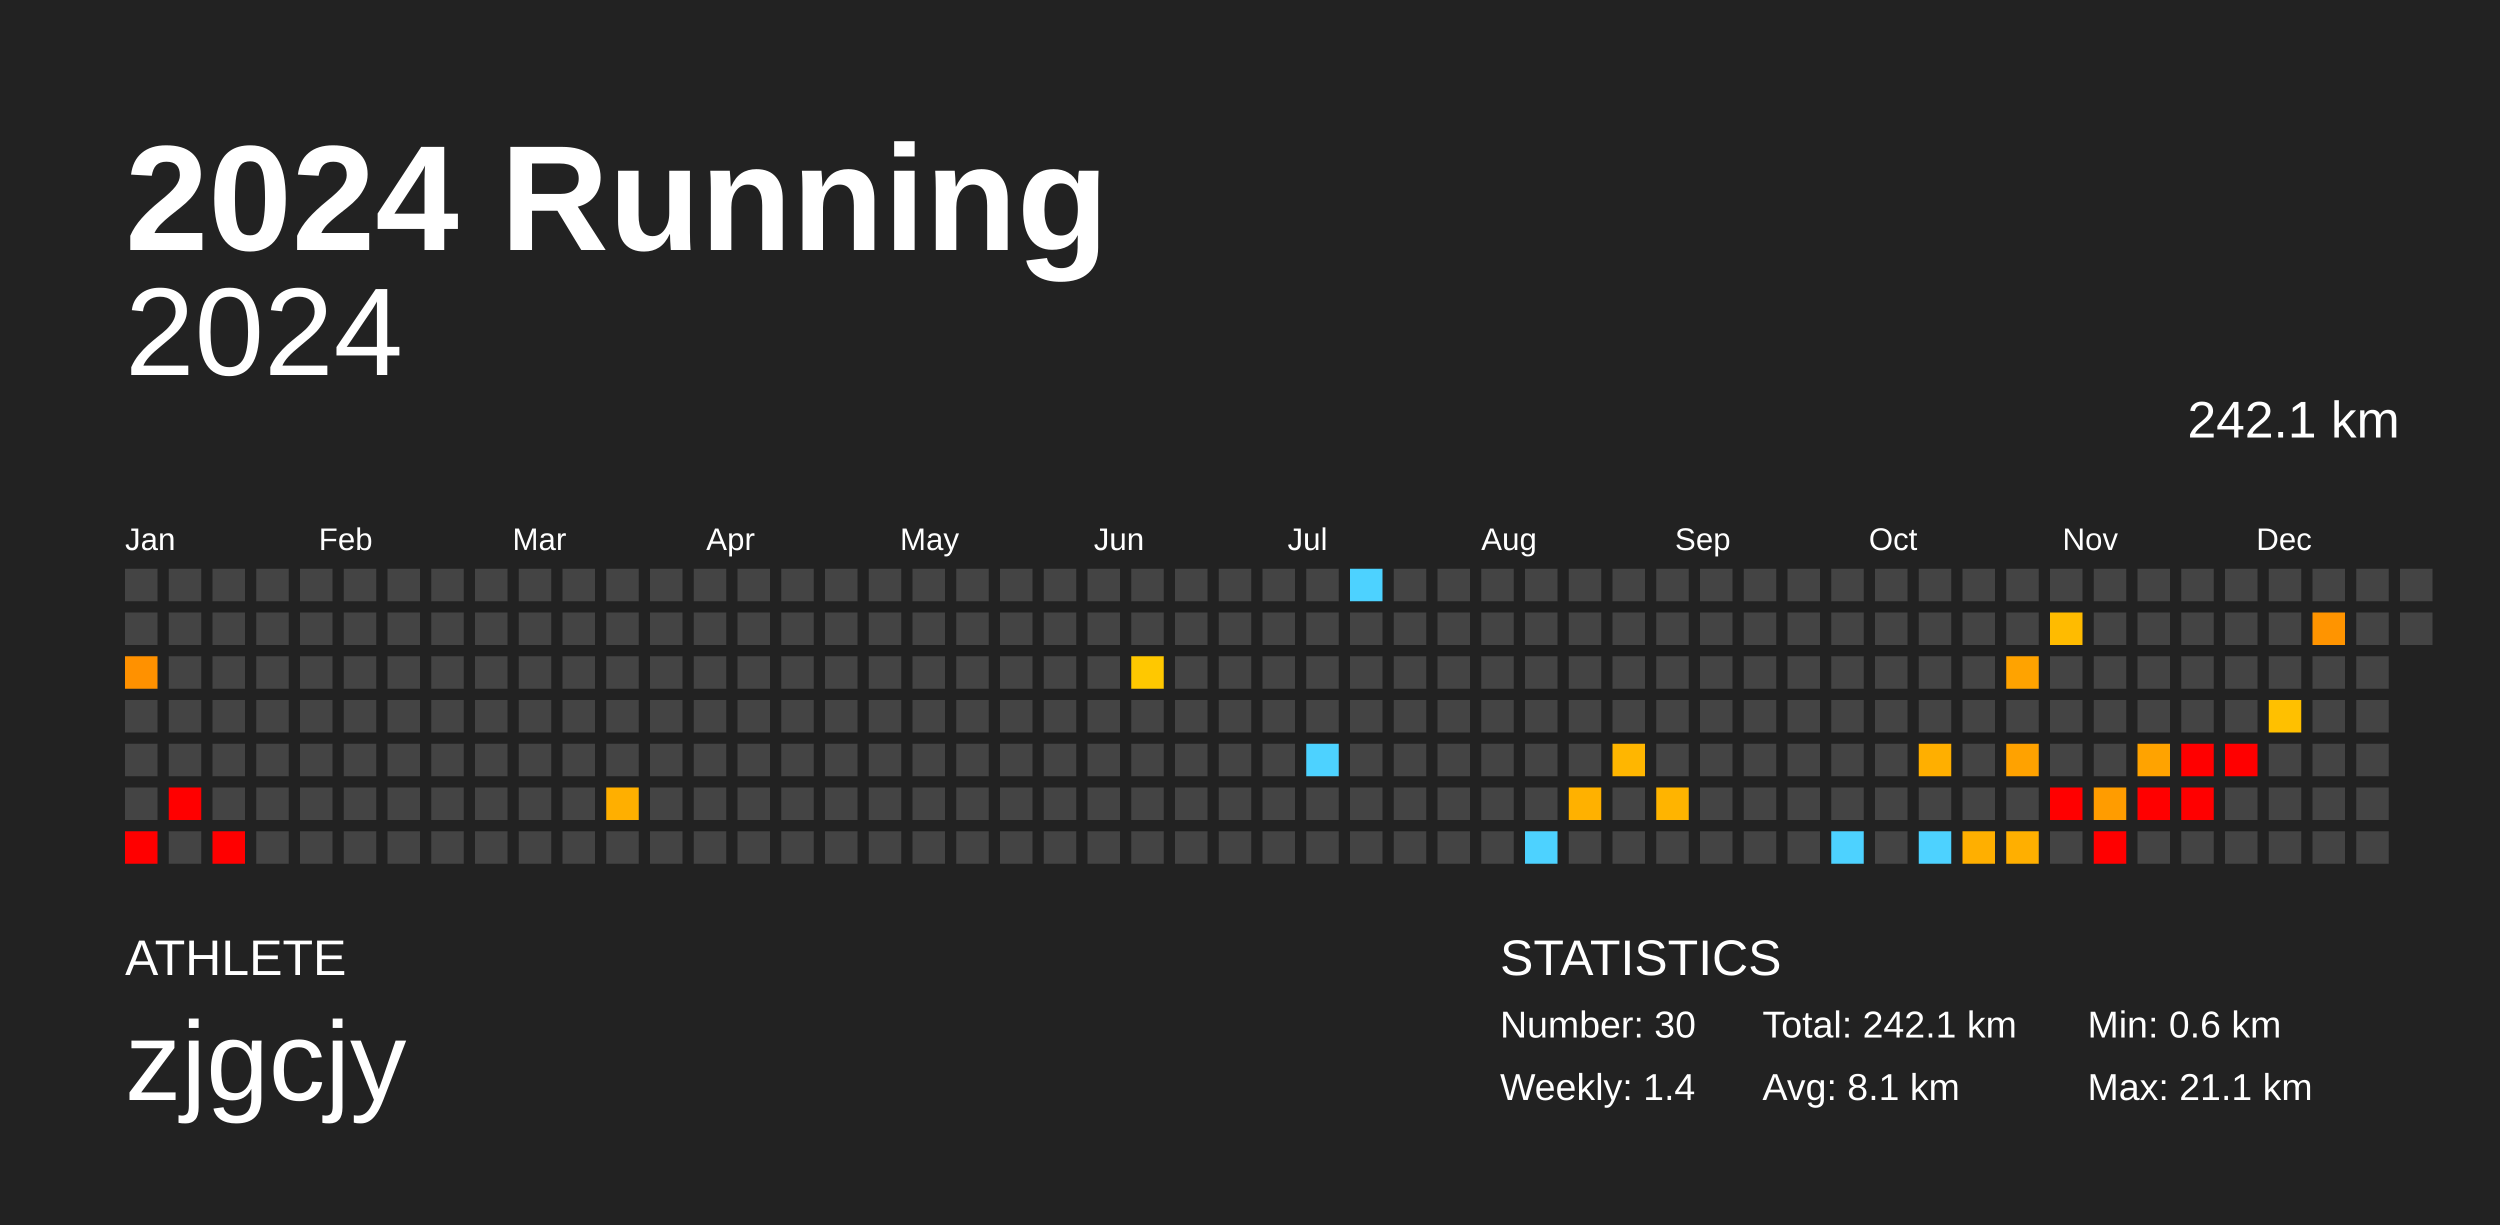
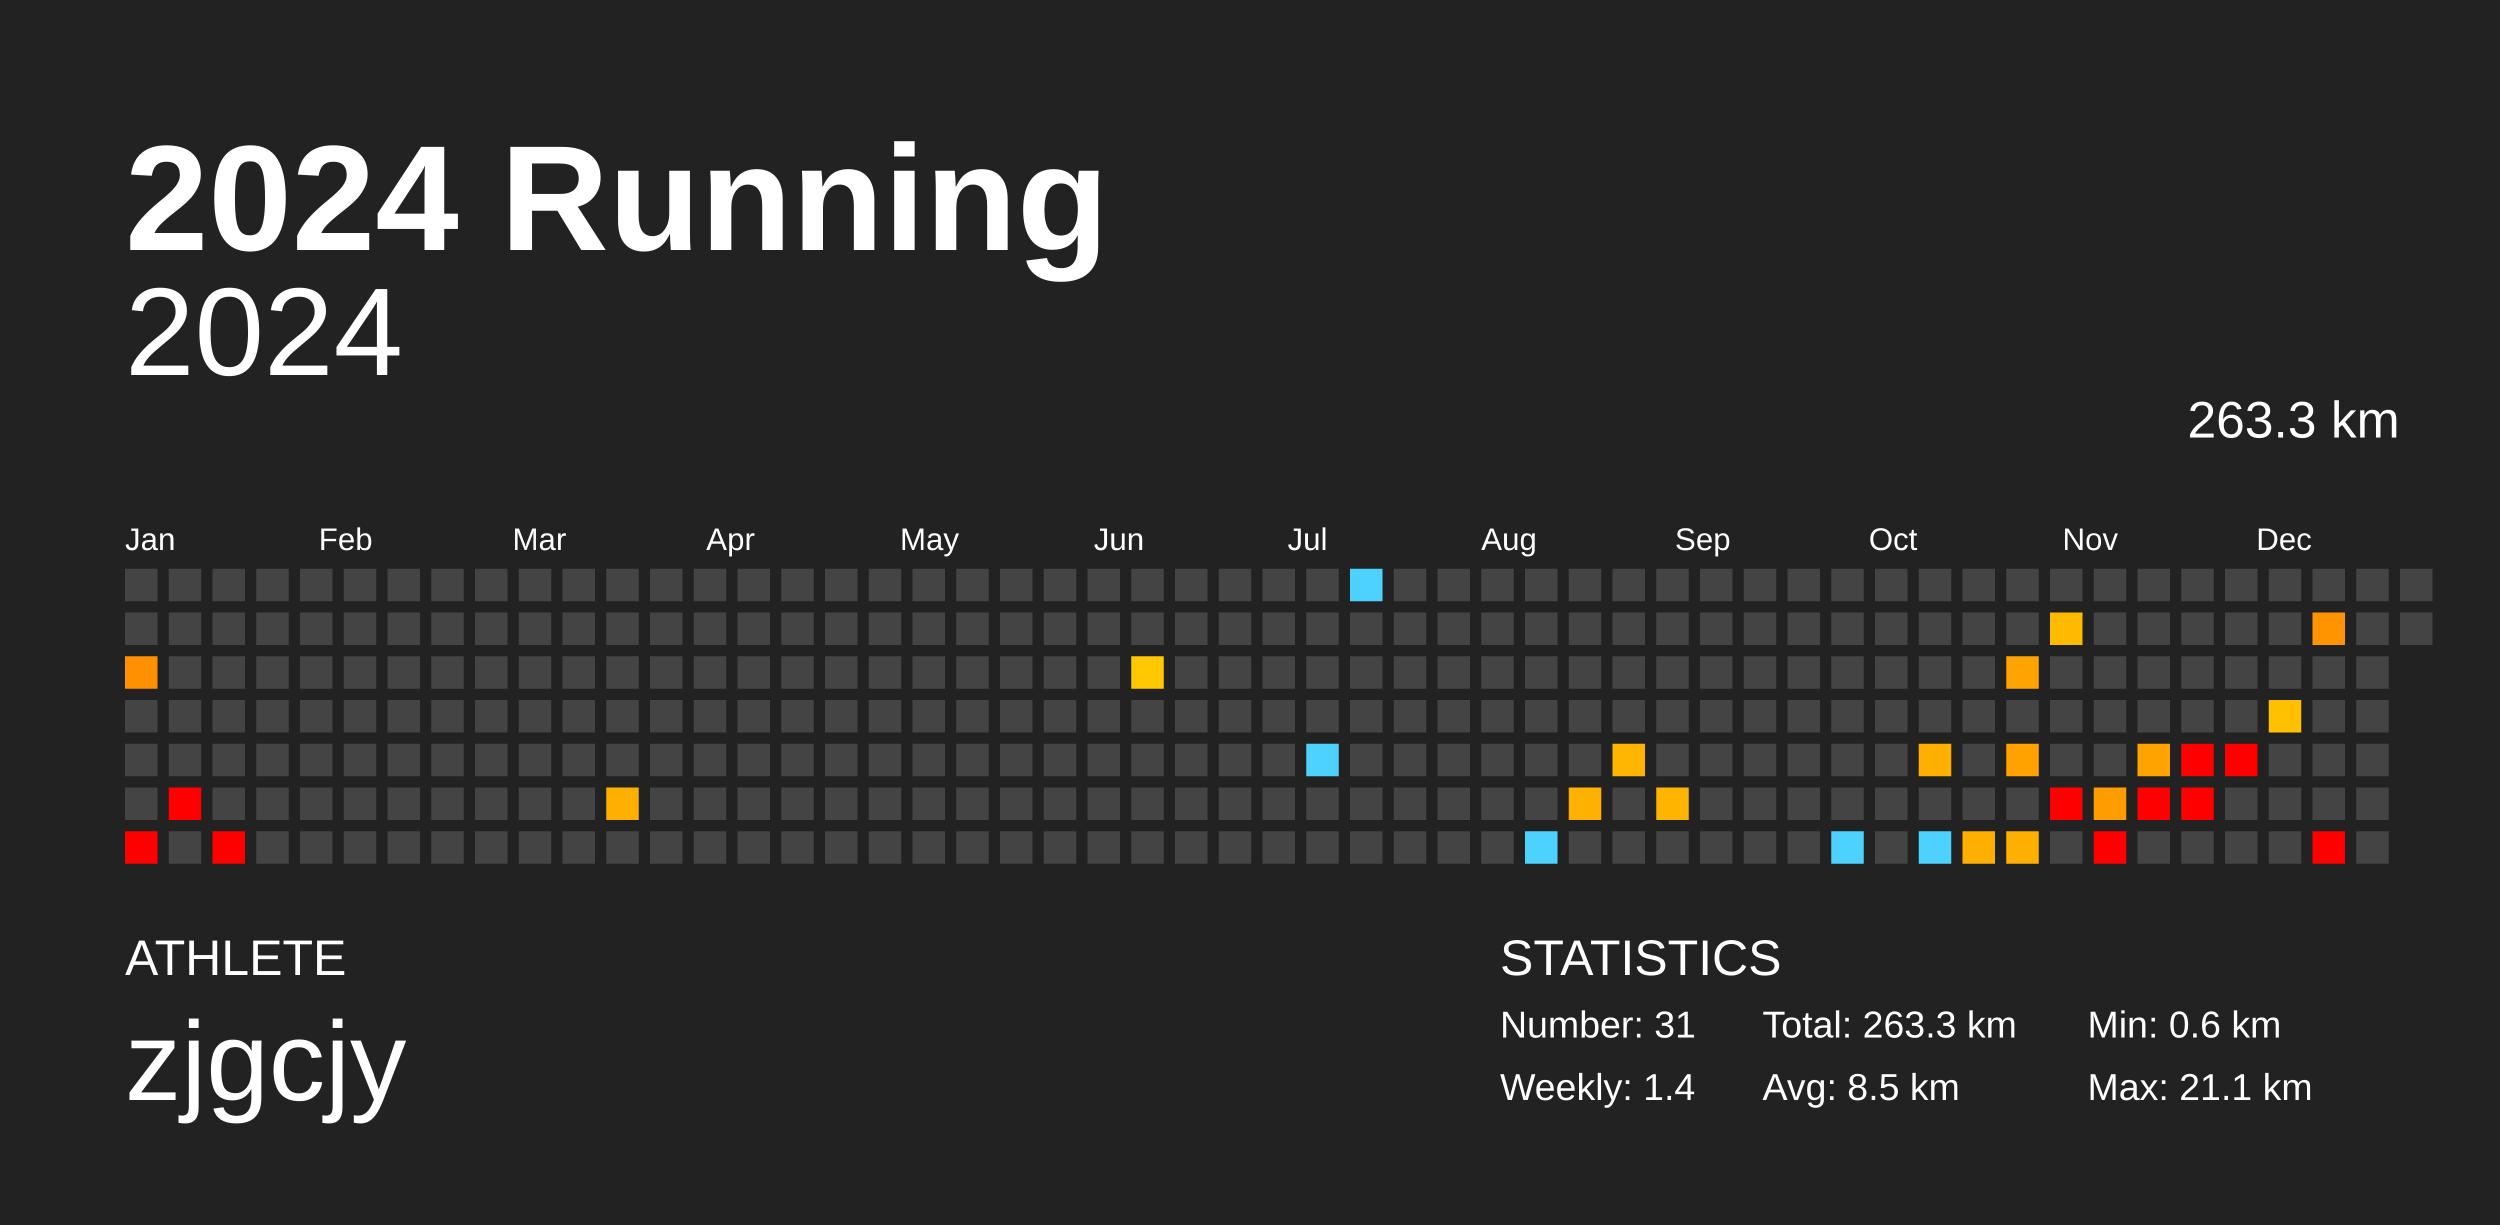
<svg xmlns="http://www.w3.org/2000/svg" baseProfile="full" height="98mm" version="1.1" viewBox="0,0,200,98" width="200mm">
  <defs />
  <rect fill="#222222" height="98" width="200" x="0" y="0" />
  <text fill="#FFFFFF" style="font-size:12px; font-family:Arial; font-weight:bold;" x="10" y="20">2024 Running</text>
  <text fill="#FFFFFF" style="font-size:4px; font-family:Arial" x="10" y="78">ATHLETE</text>
  <text fill="#FFFFFF" style="font-size:9px; font-family:Arial" x="10" y="88">zjgcjy</text>
  <text fill="#FFFFFF" style="font-size:4px; font-family:Arial" x="120" y="78">STATISTICS</text>
-   <text fill="#FFFFFF" style="font-size:3px; font-family:Arial" x="120" y="83">Number: 30</text>
+   <text fill="#FFFFFF" style="font-size:3px; font-family:Arial" x="120" y="83">Number: 31</text>
  <text fill="#FFFFFF" style="font-size:3px; font-family:Arial" x="120" y="88">Weekly: 1.4</text>
-   <text fill="#FFFFFF" style="font-size:3px; font-family:Arial" x="141" y="83">Total: 242.1 km</text>
-   <text fill="#FFFFFF" style="font-size:3px; font-family:Arial" x="141" y="88">Avg: 8.1 km</text>
+   <text fill="#FFFFFF" style="font-size:3px; font-family:Arial" x="141" y="83">Total: 263.3 km</text>
+   <text fill="#FFFFFF" style="font-size:3px; font-family:Arial" x="141" y="88">Avg: 8.5 km</text>
  <text fill="#FFFFFF" style="font-size:3px; font-family:Arial" x="167" y="83">Min: 0.6 km</text>
  <text fill="#FFFFFF" style="font-size:3px; font-family:Arial" x="167" y="88">Max: 21.1 km</text>
  <text alignment-baseline="hanging" fill="#FFFFFF" style="font-size:10.0px; font-family:Arial;" x="10" y="30">2024</text>
-   <text alignment-baseline="hanging" fill="#FFFFFF" style="font-size:4.125px; font-family:Arial;" x="175" y="35">242.1 km</text>
+   <text alignment-baseline="hanging" fill="#FFFFFF" style="font-size:4.125px; font-family:Arial;" x="175" y="35">263.3 km</text>
  <text fill="#FFFFFF" style="font-size:2.5px; font-family:Arial" x="10.0" y="44">Jan</text>
  <text fill="#FFFFFF" style="font-size:2.5px; font-family:Arial" x="25.5" y="44">Feb</text>
  <text fill="#FFFFFF" style="font-size:2.5px; font-family:Arial" x="41.0" y="44">Mar</text>
  <text fill="#FFFFFF" style="font-size:2.5px; font-family:Arial" x="56.5" y="44">Apr</text>
  <text fill="#FFFFFF" style="font-size:2.5px; font-family:Arial" x="72.0" y="44">May</text>
  <text fill="#FFFFFF" style="font-size:2.5px; font-family:Arial" x="87.5" y="44">Jun</text>
  <text fill="#FFFFFF" style="font-size:2.5px; font-family:Arial" x="103.0" y="44">Jul</text>
  <text fill="#FFFFFF" style="font-size:2.5px; font-family:Arial" x="118.5" y="44">Aug</text>
  <text fill="#FFFFFF" style="font-size:2.5px; font-family:Arial" x="134.0" y="44">Sep</text>
  <text fill="#FFFFFF" style="font-size:2.5px; font-family:Arial" x="149.5" y="44">Oct</text>
  <text fill="#FFFFFF" style="font-size:2.5px; font-family:Arial" x="165.0" y="44">Nov</text>
  <text fill="#FFFFFF" style="font-size:2.5px; font-family:Arial" x="180.5" y="44">Dec</text>
  <rect fill="#444444" height="2.6" width="2.6" x="10.0" y="45.5" />
  <rect fill="#444444" height="2.6" width="2.6" x="10.0" y="49.0" />
  <rect fill="#ff9100" height="2.6" width="2.6" x="10.0" y="52.5" />
  <rect fill="#444444" height="2.6" width="2.6" x="10.0" y="56.0" />
  <rect fill="#444444" height="2.6" width="2.6" x="10.0" y="59.5" />
  <rect fill="#444444" height="2.6" width="2.6" x="10.0" y="63.0" />
  <rect fill="red" height="2.6" width="2.6" x="10.0" y="66.5" />
  <rect fill="#444444" height="2.6" width="2.6" x="13.5" y="45.5" />
  <rect fill="#444444" height="2.6" width="2.6" x="13.5" y="49.0" />
  <rect fill="#444444" height="2.6" width="2.6" x="13.5" y="52.5" />
  <rect fill="#444444" height="2.6" width="2.6" x="13.5" y="56.0" />
  <rect fill="#444444" height="2.6" width="2.6" x="13.5" y="59.5" />
  <rect fill="red" height="2.6" width="2.6" x="13.5" y="63.0" />
  <rect fill="#444444" height="2.6" width="2.6" x="13.5" y="66.5" />
  <rect fill="#444444" height="2.6" width="2.6" x="17.0" y="45.5" />
  <rect fill="#444444" height="2.6" width="2.6" x="17.0" y="49.0" />
  <rect fill="#444444" height="2.6" width="2.6" x="17.0" y="52.5" />
  <rect fill="#444444" height="2.6" width="2.6" x="17.0" y="56.0" />
  <rect fill="#444444" height="2.6" width="2.6" x="17.0" y="59.5" />
  <rect fill="#444444" height="2.6" width="2.6" x="17.0" y="63.0" />
  <rect fill="red" height="2.6" width="2.6" x="17.0" y="66.5" />
  <rect fill="#444444" height="2.6" width="2.6" x="20.5" y="45.5" />
  <rect fill="#444444" height="2.6" width="2.6" x="20.5" y="49.0" />
  <rect fill="#444444" height="2.6" width="2.6" x="20.5" y="52.5" />
  <rect fill="#444444" height="2.6" width="2.6" x="20.5" y="56.0" />
  <rect fill="#444444" height="2.6" width="2.6" x="20.5" y="59.5" />
  <rect fill="#444444" height="2.6" width="2.6" x="20.5" y="63.0" />
  <rect fill="#444444" height="2.6" width="2.6" x="20.5" y="66.5" />
  <rect fill="#444444" height="2.6" width="2.6" x="24.0" y="45.5" />
  <rect fill="#444444" height="2.6" width="2.6" x="24.0" y="49.0" />
  <rect fill="#444444" height="2.6" width="2.6" x="24.0" y="52.5" />
  <rect fill="#444444" height="2.6" width="2.6" x="24.0" y="56.0" />
  <rect fill="#444444" height="2.6" width="2.6" x="24.0" y="59.5" />
  <rect fill="#444444" height="2.6" width="2.6" x="24.0" y="63.0" />
  <rect fill="#444444" height="2.6" width="2.6" x="24.0" y="66.5" />
  <rect fill="#444444" height="2.6" width="2.6" x="27.5" y="45.5" />
  <rect fill="#444444" height="2.6" width="2.6" x="27.5" y="49.0" />
  <rect fill="#444444" height="2.6" width="2.6" x="27.5" y="52.5" />
  <rect fill="#444444" height="2.6" width="2.6" x="27.5" y="56.0" />
  <rect fill="#444444" height="2.6" width="2.6" x="27.5" y="59.5" />
  <rect fill="#444444" height="2.6" width="2.6" x="27.5" y="63.0" />
  <rect fill="#444444" height="2.6" width="2.6" x="27.5" y="66.5" />
  <rect fill="#444444" height="2.6" width="2.6" x="31.0" y="45.5" />
  <rect fill="#444444" height="2.6" width="2.6" x="31.0" y="49.0" />
  <rect fill="#444444" height="2.6" width="2.6" x="31.0" y="52.5" />
  <rect fill="#444444" height="2.6" width="2.6" x="31.0" y="56.0" />
  <rect fill="#444444" height="2.6" width="2.6" x="31.0" y="59.5" />
  <rect fill="#444444" height="2.6" width="2.6" x="31.0" y="63.0" />
  <rect fill="#444444" height="2.6" width="2.6" x="31.0" y="66.5" />
  <rect fill="#444444" height="2.6" width="2.6" x="34.5" y="45.5" />
  <rect fill="#444444" height="2.6" width="2.6" x="34.5" y="49.0" />
  <rect fill="#444444" height="2.6" width="2.6" x="34.5" y="52.5" />
  <rect fill="#444444" height="2.6" width="2.6" x="34.5" y="56.0" />
  <rect fill="#444444" height="2.6" width="2.6" x="34.5" y="59.5" />
  <rect fill="#444444" height="2.6" width="2.6" x="34.5" y="63.0" />
  <rect fill="#444444" height="2.6" width="2.6" x="34.5" y="66.5" />
  <rect fill="#444444" height="2.6" width="2.6" x="38.0" y="45.5" />
  <rect fill="#444444" height="2.6" width="2.6" x="38.0" y="49.0" />
  <rect fill="#444444" height="2.6" width="2.6" x="38.0" y="52.5" />
  <rect fill="#444444" height="2.6" width="2.6" x="38.0" y="56.0" />
  <rect fill="#444444" height="2.6" width="2.6" x="38.0" y="59.5" />
  <rect fill="#444444" height="2.6" width="2.6" x="38.0" y="63.0" />
  <rect fill="#444444" height="2.6" width="2.6" x="38.0" y="66.5" />
  <rect fill="#444444" height="2.6" width="2.6" x="41.5" y="45.5" />
  <rect fill="#444444" height="2.6" width="2.6" x="41.5" y="49.0" />
  <rect fill="#444444" height="2.6" width="2.6" x="41.5" y="52.5" />
  <rect fill="#444444" height="2.6" width="2.6" x="41.5" y="56.0" />
  <rect fill="#444444" height="2.6" width="2.6" x="41.5" y="59.5" />
  <rect fill="#444444" height="2.6" width="2.6" x="41.5" y="63.0" />
  <rect fill="#444444" height="2.6" width="2.6" x="41.5" y="66.5" />
  <rect fill="#444444" height="2.6" width="2.6" x="45.0" y="45.5" />
  <rect fill="#444444" height="2.6" width="2.6" x="45.0" y="49.0" />
  <rect fill="#444444" height="2.6" width="2.6" x="45.0" y="52.5" />
  <rect fill="#444444" height="2.6" width="2.6" x="45.0" y="56.0" />
  <rect fill="#444444" height="2.6" width="2.6" x="45.0" y="59.5" />
  <rect fill="#444444" height="2.6" width="2.6" x="45.0" y="63.0" />
  <rect fill="#444444" height="2.6" width="2.6" x="45.0" y="66.5" />
  <rect fill="#444444" height="2.6" width="2.6" x="48.5" y="45.5" />
  <rect fill="#444444" height="2.6" width="2.6" x="48.5" y="49.0" />
  <rect fill="#444444" height="2.6" width="2.6" x="48.5" y="52.5" />
  <rect fill="#444444" height="2.6" width="2.6" x="48.5" y="56.0" />
  <rect fill="#444444" height="2.6" width="2.6" x="48.5" y="59.5" />
  <rect fill="#ffaf00" height="2.6" width="2.6" x="48.5" y="63.0" />
  <rect fill="#444444" height="2.6" width="2.6" x="48.5" y="66.5" />
  <rect fill="#444444" height="2.6" width="2.6" x="52.0" y="45.5" />
  <rect fill="#444444" height="2.6" width="2.6" x="52.0" y="49.0" />
  <rect fill="#444444" height="2.6" width="2.6" x="52.0" y="52.5" />
  <rect fill="#444444" height="2.6" width="2.6" x="52.0" y="56.0" />
  <rect fill="#444444" height="2.6" width="2.6" x="52.0" y="59.5" />
  <rect fill="#444444" height="2.6" width="2.6" x="52.0" y="63.0" />
  <rect fill="#444444" height="2.6" width="2.6" x="52.0" y="66.5" />
  <rect fill="#444444" height="2.6" width="2.6" x="55.5" y="45.5" />
  <rect fill="#444444" height="2.6" width="2.6" x="55.5" y="49.0" />
  <rect fill="#444444" height="2.6" width="2.6" x="55.5" y="52.5" />
  <rect fill="#444444" height="2.6" width="2.6" x="55.5" y="56.0" />
  <rect fill="#444444" height="2.6" width="2.6" x="55.5" y="59.5" />
  <rect fill="#444444" height="2.6" width="2.6" x="55.5" y="63.0" />
  <rect fill="#444444" height="2.6" width="2.6" x="55.5" y="66.5" />
  <rect fill="#444444" height="2.6" width="2.6" x="59.0" y="45.5" />
  <rect fill="#444444" height="2.6" width="2.6" x="59.0" y="49.0" />
  <rect fill="#444444" height="2.6" width="2.6" x="59.0" y="52.5" />
  <rect fill="#444444" height="2.6" width="2.6" x="59.0" y="56.0" />
  <rect fill="#444444" height="2.6" width="2.6" x="59.0" y="59.5" />
  <rect fill="#444444" height="2.6" width="2.6" x="59.0" y="63.0" />
  <rect fill="#444444" height="2.6" width="2.6" x="59.0" y="66.5" />
  <rect fill="#444444" height="2.6" width="2.6" x="62.5" y="45.5" />
  <rect fill="#444444" height="2.6" width="2.6" x="62.5" y="49.0" />
  <rect fill="#444444" height="2.6" width="2.6" x="62.5" y="52.5" />
  <rect fill="#444444" height="2.6" width="2.6" x="62.5" y="56.0" />
  <rect fill="#444444" height="2.6" width="2.6" x="62.5" y="59.5" />
  <rect fill="#444444" height="2.6" width="2.6" x="62.5" y="63.0" />
  <rect fill="#444444" height="2.6" width="2.6" x="62.5" y="66.5" />
  <rect fill="#444444" height="2.6" width="2.6" x="66.0" y="45.5" />
  <rect fill="#444444" height="2.6" width="2.6" x="66.0" y="49.0" />
  <rect fill="#444444" height="2.6" width="2.6" x="66.0" y="52.5" />
  <rect fill="#444444" height="2.6" width="2.6" x="66.0" y="56.0" />
  <rect fill="#444444" height="2.6" width="2.6" x="66.0" y="59.5" />
  <rect fill="#444444" height="2.6" width="2.6" x="66.0" y="63.0" />
  <rect fill="#444444" height="2.6" width="2.6" x="66.0" y="66.5" />
  <rect fill="#444444" height="2.6" width="2.6" x="69.5" y="45.5" />
  <rect fill="#444444" height="2.6" width="2.6" x="69.5" y="49.0" />
  <rect fill="#444444" height="2.6" width="2.6" x="69.5" y="52.5" />
  <rect fill="#444444" height="2.6" width="2.6" x="69.5" y="56.0" />
  <rect fill="#444444" height="2.6" width="2.6" x="69.5" y="59.5" />
  <rect fill="#444444" height="2.6" width="2.6" x="69.5" y="63.0" />
  <rect fill="#444444" height="2.6" width="2.6" x="69.5" y="66.5" />
  <rect fill="#444444" height="2.6" width="2.6" x="73.0" y="45.5" />
  <rect fill="#444444" height="2.6" width="2.6" x="73.0" y="49.0" />
  <rect fill="#444444" height="2.6" width="2.6" x="73.0" y="52.5" />
  <rect fill="#444444" height="2.6" width="2.6" x="73.0" y="56.0" />
  <rect fill="#444444" height="2.6" width="2.6" x="73.0" y="59.5" />
  <rect fill="#444444" height="2.6" width="2.6" x="73.0" y="63.0" />
  <rect fill="#444444" height="2.6" width="2.6" x="73.0" y="66.5" />
  <rect fill="#444444" height="2.6" width="2.6" x="76.5" y="45.5" />
  <rect fill="#444444" height="2.6" width="2.6" x="76.5" y="49.0" />
  <rect fill="#444444" height="2.6" width="2.6" x="76.5" y="52.5" />
  <rect fill="#444444" height="2.6" width="2.6" x="76.5" y="56.0" />
  <rect fill="#444444" height="2.6" width="2.6" x="76.5" y="59.5" />
  <rect fill="#444444" height="2.6" width="2.6" x="76.5" y="63.0" />
  <rect fill="#444444" height="2.6" width="2.6" x="76.5" y="66.5" />
  <rect fill="#444444" height="2.6" width="2.6" x="80.0" y="45.5" />
  <rect fill="#444444" height="2.6" width="2.6" x="80.0" y="49.0" />
  <rect fill="#444444" height="2.6" width="2.6" x="80.0" y="52.5" />
  <rect fill="#444444" height="2.6" width="2.6" x="80.0" y="56.0" />
  <rect fill="#444444" height="2.6" width="2.6" x="80.0" y="59.5" />
  <rect fill="#444444" height="2.6" width="2.6" x="80.0" y="63.0" />
  <rect fill="#444444" height="2.6" width="2.6" x="80.0" y="66.5" />
  <rect fill="#444444" height="2.6" width="2.6" x="83.5" y="45.5" />
  <rect fill="#444444" height="2.6" width="2.6" x="83.5" y="49.0" />
  <rect fill="#444444" height="2.6" width="2.6" x="83.5" y="52.5" />
  <rect fill="#444444" height="2.6" width="2.6" x="83.5" y="56.0" />
  <rect fill="#444444" height="2.6" width="2.6" x="83.5" y="59.5" />
  <rect fill="#444444" height="2.6" width="2.6" x="83.5" y="63.0" />
  <rect fill="#444444" height="2.6" width="2.6" x="83.5" y="66.5" />
  <rect fill="#444444" height="2.6" width="2.6" x="87.0" y="45.5" />
  <rect fill="#444444" height="2.6" width="2.6" x="87.0" y="49.0" />
  <rect fill="#444444" height="2.6" width="2.6" x="87.0" y="52.5" />
  <rect fill="#444444" height="2.6" width="2.6" x="87.0" y="56.0" />
  <rect fill="#444444" height="2.6" width="2.6" x="87.0" y="59.5" />
  <rect fill="#444444" height="2.6" width="2.6" x="87.0" y="63.0" />
  <rect fill="#444444" height="2.6" width="2.6" x="87.0" y="66.5" />
  <rect fill="#444444" height="2.6" width="2.6" x="90.5" y="45.5" />
  <rect fill="#444444" height="2.6" width="2.6" x="90.5" y="49.0" />
  <rect fill="#ffc800" height="2.6" width="2.6" x="90.5" y="52.5" />
  <rect fill="#444444" height="2.6" width="2.6" x="90.5" y="56.0" />
  <rect fill="#444444" height="2.6" width="2.6" x="90.5" y="59.5" />
  <rect fill="#444444" height="2.6" width="2.6" x="90.5" y="63.0" />
  <rect fill="#444444" height="2.6" width="2.6" x="90.5" y="66.5" />
  <rect fill="#444444" height="2.6" width="2.6" x="94.0" y="45.5" />
  <rect fill="#444444" height="2.6" width="2.6" x="94.0" y="49.0" />
  <rect fill="#444444" height="2.6" width="2.6" x="94.0" y="52.5" />
  <rect fill="#444444" height="2.6" width="2.6" x="94.0" y="56.0" />
  <rect fill="#444444" height="2.6" width="2.6" x="94.0" y="59.5" />
  <rect fill="#444444" height="2.6" width="2.6" x="94.0" y="63.0" />
  <rect fill="#444444" height="2.6" width="2.6" x="94.0" y="66.5" />
  <rect fill="#444444" height="2.6" width="2.6" x="97.5" y="45.5" />
  <rect fill="#444444" height="2.6" width="2.6" x="97.5" y="49.0" />
  <rect fill="#444444" height="2.6" width="2.6" x="97.5" y="52.5" />
  <rect fill="#444444" height="2.6" width="2.6" x="97.5" y="56.0" />
  <rect fill="#444444" height="2.6" width="2.6" x="97.5" y="59.5" />
  <rect fill="#444444" height="2.6" width="2.6" x="97.5" y="63.0" />
  <rect fill="#444444" height="2.6" width="2.6" x="97.5" y="66.5" />
  <rect fill="#444444" height="2.6" width="2.6" x="101.0" y="45.5" />
  <rect fill="#444444" height="2.6" width="2.6" x="101.0" y="49.0" />
  <rect fill="#444444" height="2.6" width="2.6" x="101.0" y="52.5" />
  <rect fill="#444444" height="2.6" width="2.6" x="101.0" y="56.0" />
  <rect fill="#444444" height="2.6" width="2.6" x="101.0" y="59.5" />
  <rect fill="#444444" height="2.6" width="2.6" x="101.0" y="63.0" />
  <rect fill="#444444" height="2.6" width="2.6" x="101.0" y="66.5" />
  <rect fill="#444444" height="2.6" width="2.6" x="104.5" y="45.5" />
  <rect fill="#444444" height="2.6" width="2.6" x="104.5" y="49.0" />
  <rect fill="#444444" height="2.6" width="2.6" x="104.5" y="52.5" />
  <rect fill="#444444" height="2.6" width="2.6" x="104.5" y="56.0" />
  <rect fill="#4dd2ff" height="2.6" width="2.6" x="104.5" y="59.5" />
  <rect fill="#444444" height="2.6" width="2.6" x="104.5" y="63.0" />
  <rect fill="#444444" height="2.6" width="2.6" x="104.5" y="66.5" />
  <rect fill="#4dd2ff" height="2.6" width="2.6" x="108.0" y="45.5" />
  <rect fill="#444444" height="2.6" width="2.6" x="108.0" y="49.0" />
  <rect fill="#444444" height="2.6" width="2.6" x="108.0" y="52.5" />
  <rect fill="#444444" height="2.6" width="2.6" x="108.0" y="56.0" />
  <rect fill="#444444" height="2.6" width="2.6" x="108.0" y="59.5" />
  <rect fill="#444444" height="2.6" width="2.6" x="108.0" y="63.0" />
  <rect fill="#444444" height="2.6" width="2.6" x="108.0" y="66.5" />
  <rect fill="#444444" height="2.6" width="2.6" x="111.5" y="45.5" />
  <rect fill="#444444" height="2.6" width="2.6" x="111.5" y="49.0" />
  <rect fill="#444444" height="2.6" width="2.6" x="111.5" y="52.5" />
  <rect fill="#444444" height="2.6" width="2.6" x="111.5" y="56.0" />
  <rect fill="#444444" height="2.6" width="2.6" x="111.5" y="59.5" />
  <rect fill="#444444" height="2.6" width="2.6" x="111.5" y="63.0" />
  <rect fill="#444444" height="2.6" width="2.6" x="111.5" y="66.5" />
  <rect fill="#444444" height="2.6" width="2.6" x="115.0" y="45.5" />
  <rect fill="#444444" height="2.6" width="2.6" x="115.0" y="49.0" />
  <rect fill="#444444" height="2.6" width="2.6" x="115.0" y="52.5" />
  <rect fill="#444444" height="2.6" width="2.6" x="115.0" y="56.0" />
  <rect fill="#444444" height="2.6" width="2.6" x="115.0" y="59.5" />
  <rect fill="#444444" height="2.6" width="2.6" x="115.0" y="63.0" />
  <rect fill="#444444" height="2.6" width="2.6" x="115.0" y="66.5" />
  <rect fill="#444444" height="2.6" width="2.6" x="118.5" y="45.5" />
  <rect fill="#444444" height="2.6" width="2.6" x="118.5" y="49.0" />
  <rect fill="#444444" height="2.6" width="2.6" x="118.5" y="52.5" />
  <rect fill="#444444" height="2.6" width="2.6" x="118.5" y="56.0" />
  <rect fill="#444444" height="2.6" width="2.6" x="118.5" y="59.5" />
  <rect fill="#444444" height="2.6" width="2.6" x="118.5" y="63.0" />
  <rect fill="#444444" height="2.6" width="2.6" x="118.5" y="66.5" />
  <rect fill="#444444" height="2.6" width="2.6" x="122.0" y="45.5" />
  <rect fill="#444444" height="2.6" width="2.6" x="122.0" y="49.0" />
  <rect fill="#444444" height="2.6" width="2.6" x="122.0" y="52.5" />
  <rect fill="#444444" height="2.6" width="2.6" x="122.0" y="56.0" />
  <rect fill="#444444" height="2.6" width="2.6" x="122.0" y="59.5" />
  <rect fill="#444444" height="2.6" width="2.6" x="122.0" y="63.0" />
  <rect fill="#4dd2ff" height="2.6" width="2.6" x="122.0" y="66.5" />
  <rect fill="#444444" height="2.6" width="2.6" x="125.5" y="45.5" />
  <rect fill="#444444" height="2.6" width="2.6" x="125.5" y="49.0" />
  <rect fill="#444444" height="2.6" width="2.6" x="125.5" y="52.5" />
  <rect fill="#444444" height="2.6" width="2.6" x="125.5" y="56.0" />
  <rect fill="#444444" height="2.6" width="2.6" x="125.5" y="59.5" />
  <rect fill="#ffb100" height="2.6" width="2.6" x="125.5" y="63.0" />
  <rect fill="#444444" height="2.6" width="2.6" x="125.5" y="66.5" />
  <rect fill="#444444" height="2.6" width="2.6" x="129.0" y="45.5" />
  <rect fill="#444444" height="2.6" width="2.6" x="129.0" y="49.0" />
  <rect fill="#444444" height="2.6" width="2.6" x="129.0" y="52.5" />
  <rect fill="#444444" height="2.6" width="2.6" x="129.0" y="56.0" />
  <rect fill="#ffb600" height="2.6" width="2.6" x="129.0" y="59.5" />
  <rect fill="#444444" height="2.6" width="2.6" x="129.0" y="63.0" />
  <rect fill="#444444" height="2.6" width="2.6" x="129.0" y="66.5" />
  <rect fill="#444444" height="2.6" width="2.6" x="132.5" y="45.5" />
  <rect fill="#444444" height="2.6" width="2.6" x="132.5" y="49.0" />
  <rect fill="#444444" height="2.6" width="2.6" x="132.5" y="52.5" />
  <rect fill="#444444" height="2.6" width="2.6" x="132.5" y="56.0" />
  <rect fill="#444444" height="2.6" width="2.6" x="132.5" y="59.5" />
  <rect fill="#ffb400" height="2.6" width="2.6" x="132.5" y="63.0" />
  <rect fill="#444444" height="2.6" width="2.6" x="132.5" y="66.5" />
  <rect fill="#444444" height="2.6" width="2.6" x="136.0" y="45.5" />
  <rect fill="#444444" height="2.6" width="2.6" x="136.0" y="49.0" />
  <rect fill="#444444" height="2.6" width="2.6" x="136.0" y="52.5" />
  <rect fill="#444444" height="2.6" width="2.6" x="136.0" y="56.0" />
  <rect fill="#444444" height="2.6" width="2.6" x="136.0" y="59.5" />
  <rect fill="#444444" height="2.6" width="2.6" x="136.0" y="63.0" />
  <rect fill="#444444" height="2.6" width="2.6" x="136.0" y="66.5" />
  <rect fill="#444444" height="2.6" width="2.6" x="139.5" y="45.5" />
  <rect fill="#444444" height="2.6" width="2.6" x="139.5" y="49.0" />
  <rect fill="#444444" height="2.6" width="2.6" x="139.5" y="52.5" />
  <rect fill="#444444" height="2.6" width="2.6" x="139.5" y="56.0" />
  <rect fill="#444444" height="2.6" width="2.6" x="139.5" y="59.5" />
  <rect fill="#444444" height="2.6" width="2.6" x="139.5" y="63.0" />
  <rect fill="#444444" height="2.6" width="2.6" x="139.5" y="66.5" />
  <rect fill="#444444" height="2.6" width="2.6" x="143.0" y="45.5" />
  <rect fill="#444444" height="2.6" width="2.6" x="143.0" y="49.0" />
  <rect fill="#444444" height="2.6" width="2.6" x="143.0" y="52.5" />
  <rect fill="#444444" height="2.6" width="2.6" x="143.0" y="56.0" />
  <rect fill="#444444" height="2.6" width="2.6" x="143.0" y="59.5" />
  <rect fill="#444444" height="2.6" width="2.6" x="143.0" y="63.0" />
  <rect fill="#444444" height="2.6" width="2.6" x="143.0" y="66.5" />
  <rect fill="#444444" height="2.6" width="2.6" x="146.5" y="45.5" />
  <rect fill="#444444" height="2.6" width="2.6" x="146.5" y="49.0" />
  <rect fill="#444444" height="2.6" width="2.6" x="146.5" y="52.5" />
  <rect fill="#444444" height="2.6" width="2.6" x="146.5" y="56.0" />
  <rect fill="#444444" height="2.6" width="2.6" x="146.5" y="59.5" />
  <rect fill="#444444" height="2.6" width="2.6" x="146.5" y="63.0" />
  <rect fill="#4dd2ff" height="2.6" width="2.6" x="146.5" y="66.5" />
  <rect fill="#444444" height="2.6" width="2.6" x="150.0" y="45.5" />
  <rect fill="#444444" height="2.6" width="2.6" x="150.0" y="49.0" />
  <rect fill="#444444" height="2.6" width="2.6" x="150.0" y="52.5" />
  <rect fill="#444444" height="2.6" width="2.6" x="150.0" y="56.0" />
  <rect fill="#444444" height="2.6" width="2.6" x="150.0" y="59.5" />
  <rect fill="#444444" height="2.6" width="2.6" x="150.0" y="63.0" />
  <rect fill="#444444" height="2.6" width="2.6" x="150.0" y="66.5" />
  <rect fill="#444444" height="2.6" width="2.6" x="153.5" y="45.5" />
  <rect fill="#444444" height="2.6" width="2.6" x="153.5" y="49.0" />
  <rect fill="#444444" height="2.6" width="2.6" x="153.5" y="52.5" />
  <rect fill="#444444" height="2.6" width="2.6" x="153.5" y="56.0" />
  <rect fill="#ffaf00" height="2.6" width="2.6" x="153.5" y="59.5" />
  <rect fill="#444444" height="2.6" width="2.6" x="153.5" y="63.0" />
  <rect fill="#4dd2ff" height="2.6" width="2.6" x="153.5" y="66.5" />
  <rect fill="#444444" height="2.6" width="2.6" x="157.0" y="45.5" />
  <rect fill="#444444" height="2.6" width="2.6" x="157.0" y="49.0" />
  <rect fill="#444444" height="2.6" width="2.6" x="157.0" y="52.5" />
  <rect fill="#444444" height="2.6" width="2.6" x="157.0" y="56.0" />
  <rect fill="#444444" height="2.6" width="2.6" x="157.0" y="59.5" />
  <rect fill="#444444" height="2.6" width="2.6" x="157.0" y="63.0" />
  <rect fill="#ffaf00" height="2.6" width="2.6" x="157.0" y="66.5" />
  <rect fill="#444444" height="2.6" width="2.6" x="160.5" y="45.5" />
  <rect fill="#444444" height="2.6" width="2.6" x="160.5" y="49.0" />
  <rect fill="#ffa300" height="2.6" width="2.6" x="160.5" y="52.5" />
  <rect fill="#444444" height="2.6" width="2.6" x="160.5" y="56.0" />
  <rect fill="#ffa200" height="2.6" width="2.6" x="160.5" y="59.5" />
  <rect fill="#444444" height="2.6" width="2.6" x="160.5" y="63.0" />
  <rect fill="#ffaf00" height="2.6" width="2.6" x="160.5" y="66.5" />
  <rect fill="#444444" height="2.6" width="2.6" x="164.0" y="45.5" />
  <rect fill="#ffbb00" height="2.6" width="2.6" x="164.0" y="49.0" />
  <rect fill="#444444" height="2.6" width="2.6" x="164.0" y="52.5" />
  <rect fill="#444444" height="2.6" width="2.6" x="164.0" y="56.0" />
  <rect fill="#444444" height="2.6" width="2.6" x="164.0" y="59.5" />
  <rect fill="red" height="2.6" width="2.6" x="164.0" y="63.0" />
  <rect fill="#444444" height="2.6" width="2.6" x="164.0" y="66.5" />
  <rect fill="#444444" height="2.6" width="2.6" x="167.5" y="45.5" />
  <rect fill="#444444" height="2.6" width="2.6" x="167.5" y="49.0" />
  <rect fill="#444444" height="2.6" width="2.6" x="167.5" y="52.5" />
  <rect fill="#444444" height="2.6" width="2.6" x="167.5" y="56.0" />
  <rect fill="#444444" height="2.6" width="2.6" x="167.5" y="59.5" />
  <rect fill="#ff9c00" height="2.6" width="2.6" x="167.5" y="63.0" />
  <rect fill="red" height="2.6" width="2.6" x="167.5" y="66.5" />
  <rect fill="#444444" height="2.6" width="2.6" x="171.0" y="45.5" />
  <rect fill="#444444" height="2.6" width="2.6" x="171.0" y="49.0" />
  <rect fill="#444444" height="2.6" width="2.6" x="171.0" y="52.5" />
  <rect fill="#444444" height="2.6" width="2.6" x="171.0" y="56.0" />
  <rect fill="#ffa300" height="2.6" width="2.6" x="171.0" y="59.5" />
  <rect fill="red" height="2.6" width="2.6" x="171.0" y="63.0" />
  <rect fill="#444444" height="2.6" width="2.6" x="171.0" y="66.5" />
  <rect fill="#444444" height="2.6" width="2.6" x="174.5" y="45.5" />
  <rect fill="#444444" height="2.6" width="2.6" x="174.5" y="49.0" />
  <rect fill="#444444" height="2.6" width="2.6" x="174.5" y="52.5" />
  <rect fill="#444444" height="2.6" width="2.6" x="174.5" y="56.0" />
  <rect fill="red" height="2.6" width="2.6" x="174.5" y="59.5" />
  <rect fill="red" height="2.6" width="2.6" x="174.5" y="63.0" />
  <rect fill="#444444" height="2.6" width="2.6" x="174.5" y="66.5" />
  <rect fill="#444444" height="2.6" width="2.6" x="178.0" y="45.5" />
  <rect fill="#444444" height="2.6" width="2.6" x="178.0" y="49.0" />
  <rect fill="#444444" height="2.6" width="2.6" x="178.0" y="52.5" />
  <rect fill="#444444" height="2.6" width="2.6" x="178.0" y="56.0" />
  <rect fill="red" height="2.6" width="2.6" x="178.0" y="59.5" />
  <rect fill="#444444" height="2.6" width="2.6" x="178.0" y="63.0" />
  <rect fill="#444444" height="2.6" width="2.6" x="178.0" y="66.5" />
  <rect fill="#444444" height="2.6" width="2.6" x="181.5" y="45.5" />
  <rect fill="#444444" height="2.6" width="2.6" x="181.5" y="49.0" />
  <rect fill="#444444" height="2.6" width="2.6" x="181.5" y="52.5" />
  <rect fill="#ffc000" height="2.6" width="2.6" x="181.5" y="56.0" />
  <rect fill="#444444" height="2.6" width="2.6" x="181.5" y="59.5" />
  <rect fill="#444444" height="2.6" width="2.6" x="181.5" y="63.0" />
  <rect fill="#444444" height="2.6" width="2.6" x="181.5" y="66.5" />
  <rect fill="#444444" height="2.6" width="2.6" x="185.0" y="45.5" />
  <rect fill="#ff9400" height="2.6" width="2.6" x="185.0" y="49.0" />
  <rect fill="#444444" height="2.6" width="2.6" x="185.0" y="52.5" />
  <rect fill="#444444" height="2.6" width="2.6" x="185.0" y="56.0" />
  <rect fill="#444444" height="2.6" width="2.6" x="185.0" y="59.5" />
  <rect fill="#444444" height="2.6" width="2.6" x="185.0" y="63.0" />
-   <rect fill="#444444" height="2.6" width="2.6" x="185.0" y="66.5" />
+   <rect fill="red" height="2.6" width="2.6" x="185.0" y="66.5" />
  <rect fill="#444444" height="2.6" width="2.6" x="188.5" y="45.5" />
  <rect fill="#444444" height="2.6" width="2.6" x="188.5" y="49.0" />
  <rect fill="#444444" height="2.6" width="2.6" x="188.5" y="52.5" />
  <rect fill="#444444" height="2.6" width="2.6" x="188.5" y="56.0" />
  <rect fill="#444444" height="2.6" width="2.6" x="188.5" y="59.5" />
  <rect fill="#444444" height="2.6" width="2.6" x="188.5" y="63.0" />
  <rect fill="#444444" height="2.6" width="2.6" x="188.5" y="66.5" />
  <rect fill="#444444" height="2.6" width="2.6" x="192.0" y="45.5" />
  <rect fill="#444444" height="2.6" width="2.6" x="192.0" y="49.0" />
</svg>
